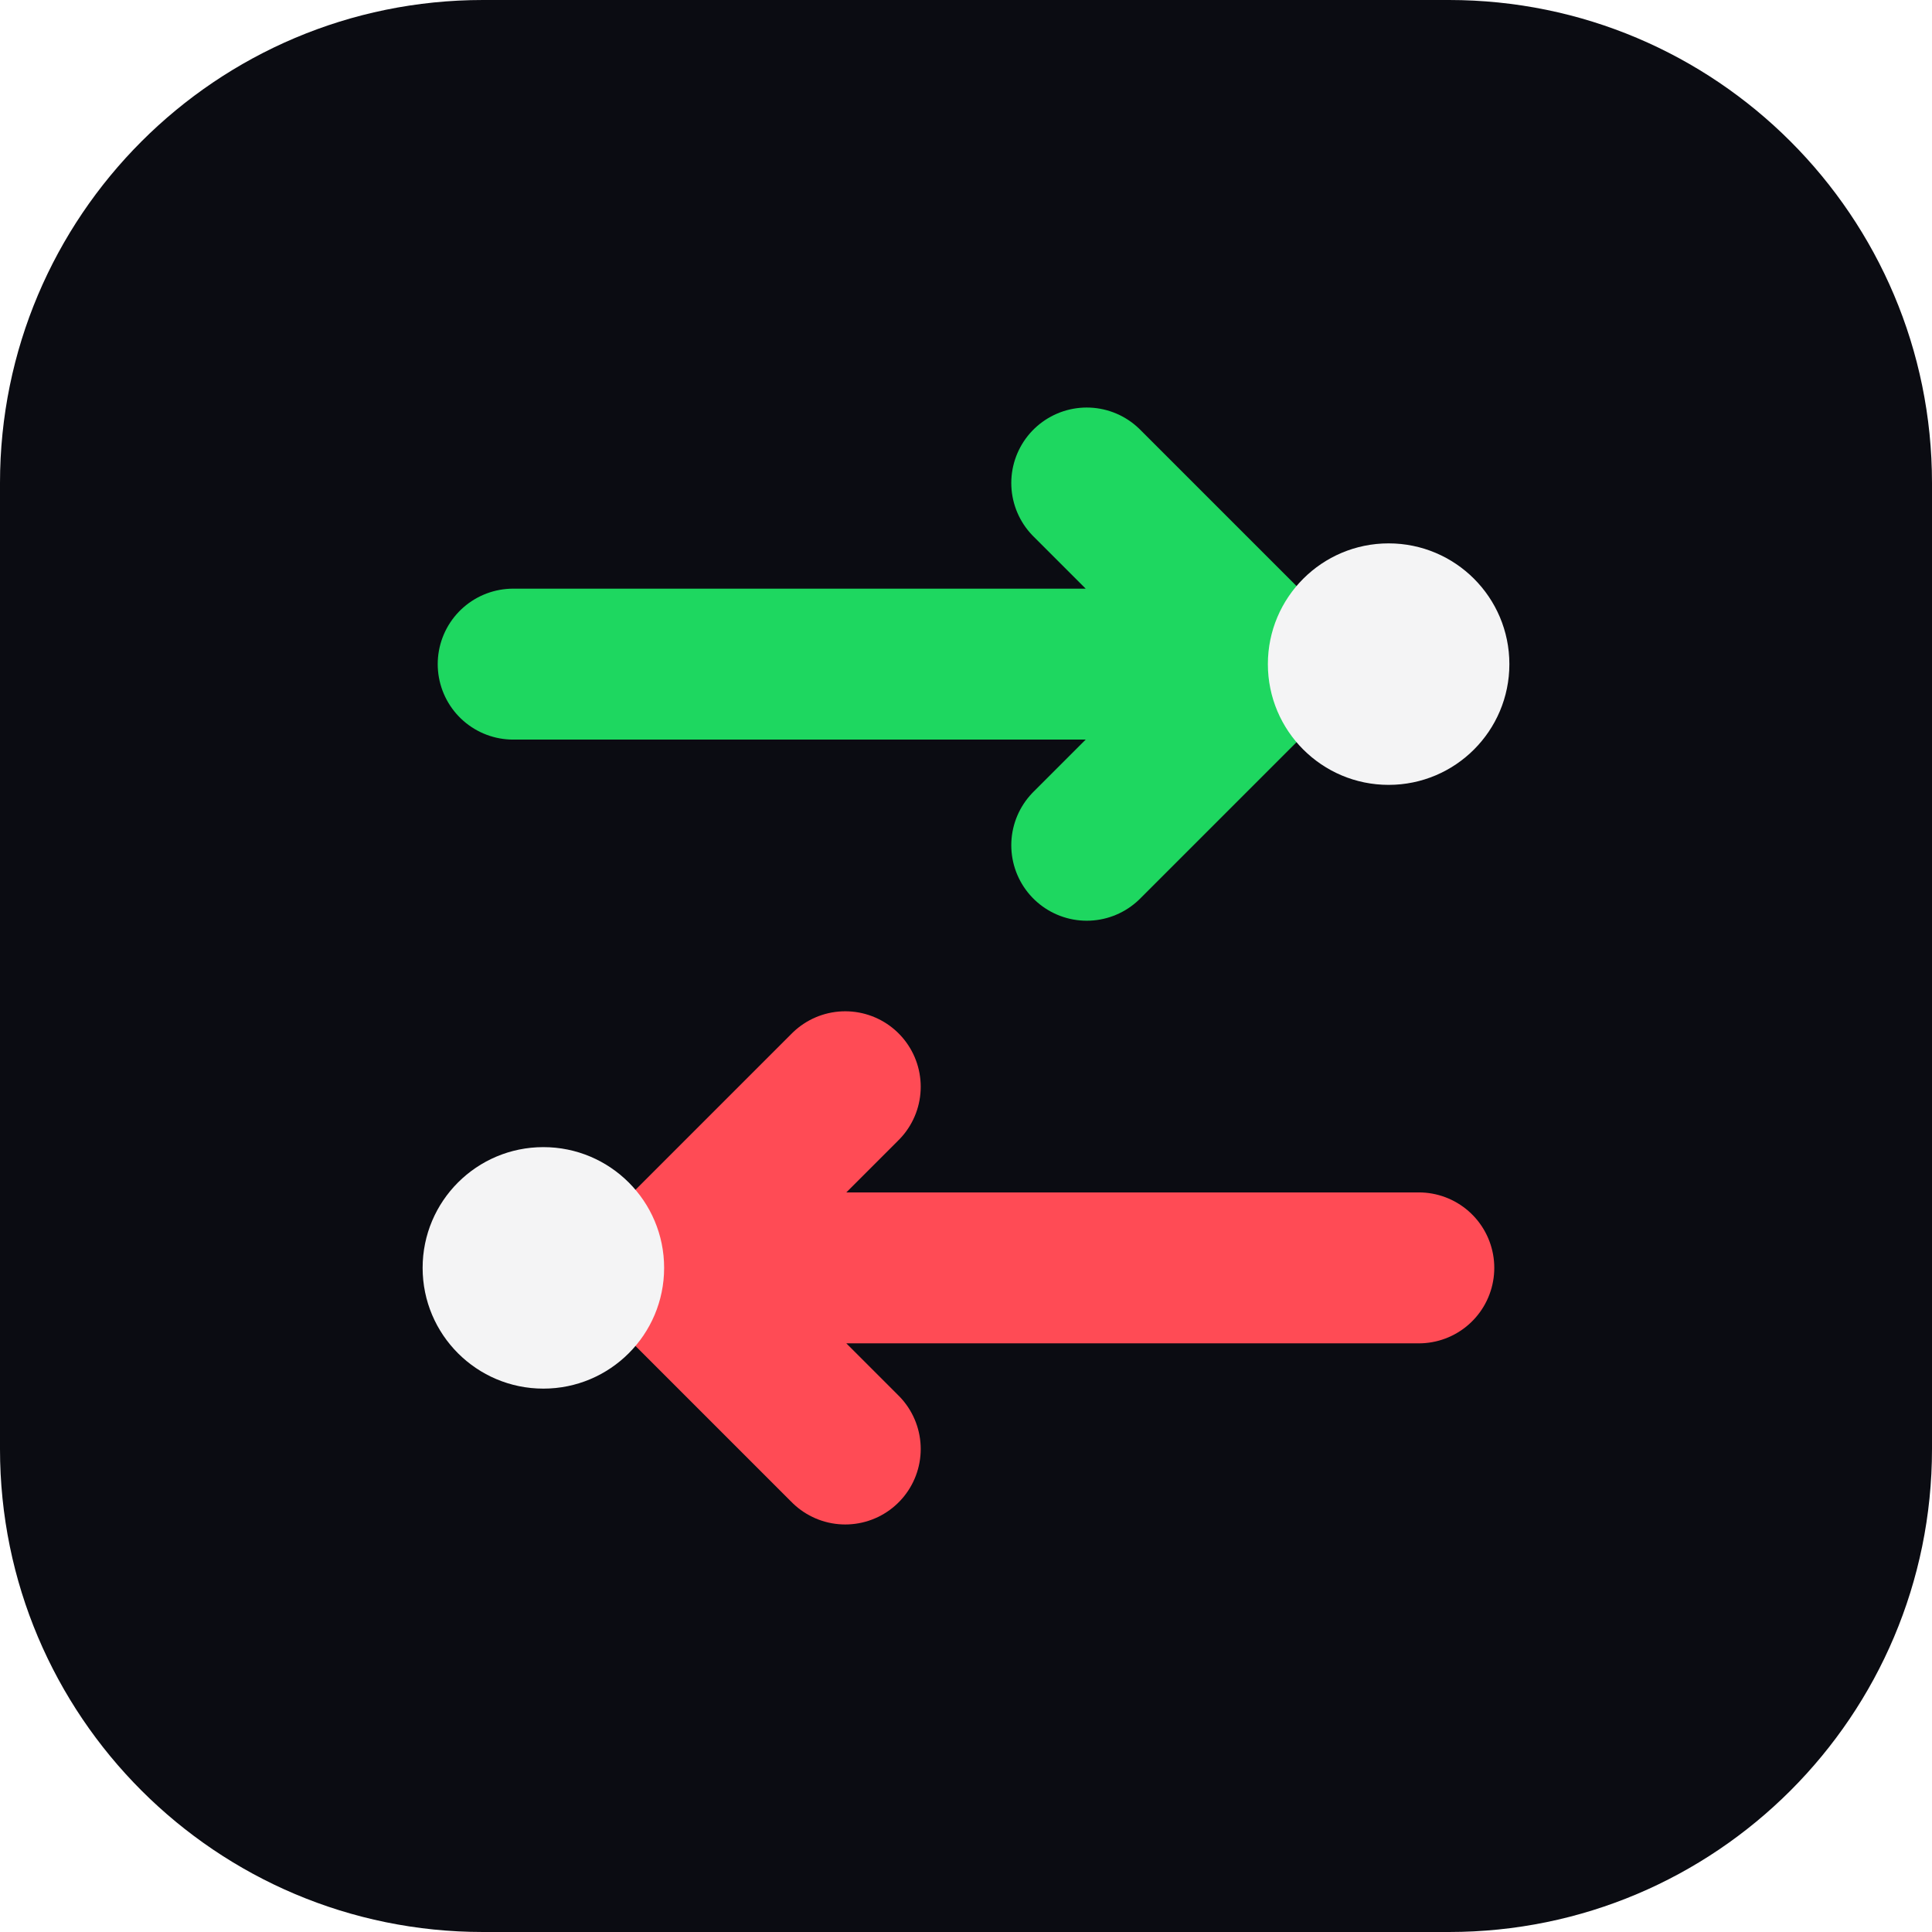
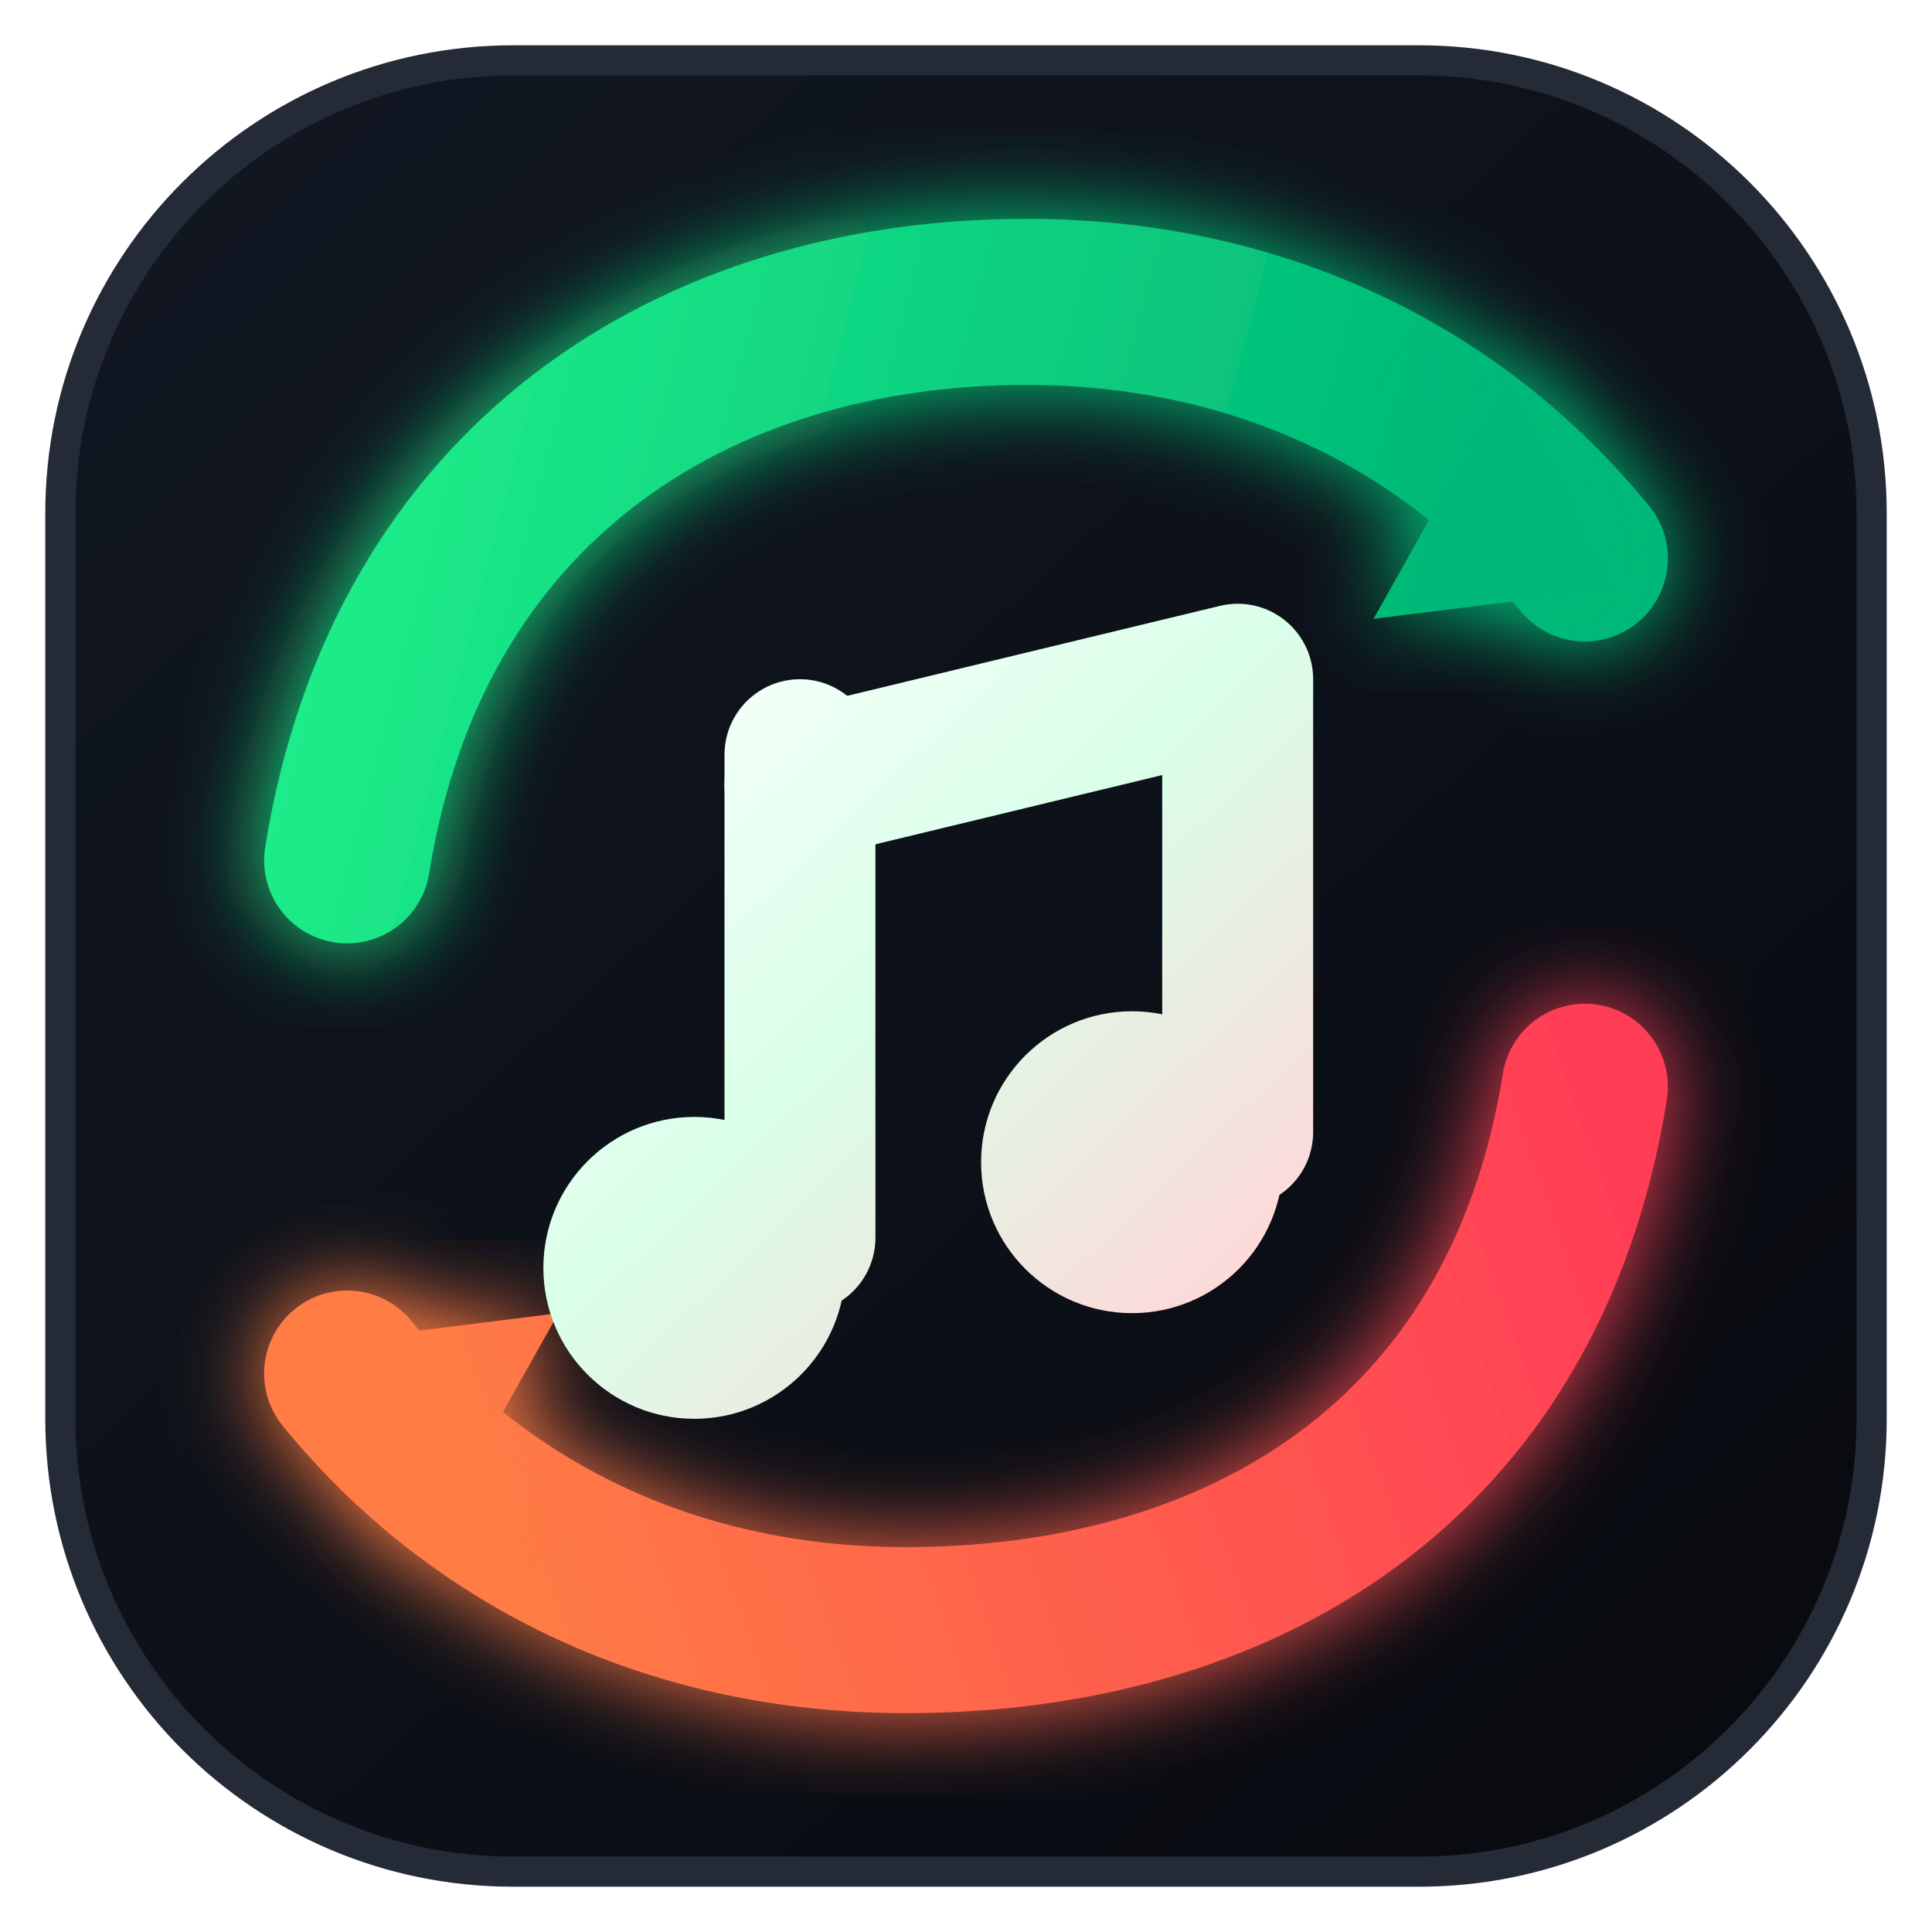
- <svg xmlns="http://www.w3.org/2000/svg" viewBox="0 0 64 64" fill="none">
-   <rect width="64" height="64" rx="16" fill="#0B0C12" />
-   <path d="M17 22h25l-6-6m6 6-6 6" stroke="#1ED760" stroke-width="5" stroke-linecap="round" stroke-linejoin="round" />
-   <path d="M47 42H22l6 6m-6-6 6-6" stroke="#FF4B55" stroke-width="5" stroke-linecap="round" stroke-linejoin="round" />
-   <circle cx="18" cy="42" r="4" fill="#F4F4F5" />
-   <circle cx="46" cy="22" r="4" fill="#F4F4F5" />
+ <svg xmlns="http://www.w3.org/2000/svg" viewBox="0 0 128 128" fill="none">
+   <defs>
+     <linearGradient id="bg" x1="12" y1="8" x2="116" y2="122" gradientUnits="userSpaceOnUse">
+       <stop stop-color="#111722" />
+       <stop offset="1" stop-color="#080A0F" />
+     </linearGradient>
+     <linearGradient id="green" x1="20" y1="24" x2="93" y2="43" gradientUnits="userSpaceOnUse">
+       <stop stop-color="#20F08A" />
+       <stop offset="1" stop-color="#00B978" />
+     </linearGradient>
+     <linearGradient id="red" x1="108" y1="78" x2="34" y2="104" gradientUnits="userSpaceOnUse">
+       <stop stop-color="#FF3D56" />
+       <stop offset="1" stop-color="#FF7B45" />
+     </linearGradient>
+     <linearGradient id="note" x1="44" y1="45" x2="83" y2="86" gradientUnits="userSpaceOnUse">
+       <stop stop-color="#F7FFF9" />
+       <stop offset=".45" stop-color="#D9FFE9" />
+       <stop offset="1" stop-color="#FFD7D8" />
+     </linearGradient>
+     <filter id="glow" x="-30%" y="-30%" width="160%" height="160%">
+       <feGaussianBlur stdDeviation="3" result="b" />
+       <feMerge>
+         <feMergeNode in="b" />
+         <feMergeNode in="SourceGraphic" />
+       </feMerge>
+     </filter>
+   </defs>
+   <rect x="4" y="4" width="120" height="120" rx="30" fill="url(#bg)" stroke="#242A36" stroke-width="2" />
+   <path d="M23 57C27 32 46 20 68 20C83 20 96 26 105 37" stroke="url(#green)" stroke-width="11" stroke-linecap="round" filter="url(#glow)" />
+   <path d="M100 25L107 39L91 41" fill="url(#green)" filter="url(#glow)" />
+   <path d="M105 72C101 97 82 108 60 108C45 108 32 102 23 91" stroke="url(#red)" stroke-width="11" stroke-linecap="round" filter="url(#glow)" />
+   <path d="M28 103L21 89L37 87" fill="url(#red)" filter="url(#glow)" />
+   <path d="M53 50V82" stroke="url(#note)" stroke-width="10" stroke-linecap="round" />
+   <path d="M53 52L82 45V75" stroke="url(#note)" stroke-width="10" stroke-linecap="round" stroke-linejoin="round" />
+   <circle cx="46" cy="84" r="10" fill="url(#note)" />
+   <circle cx="75" cy="77" r="10" fill="url(#note)" />
</svg>
